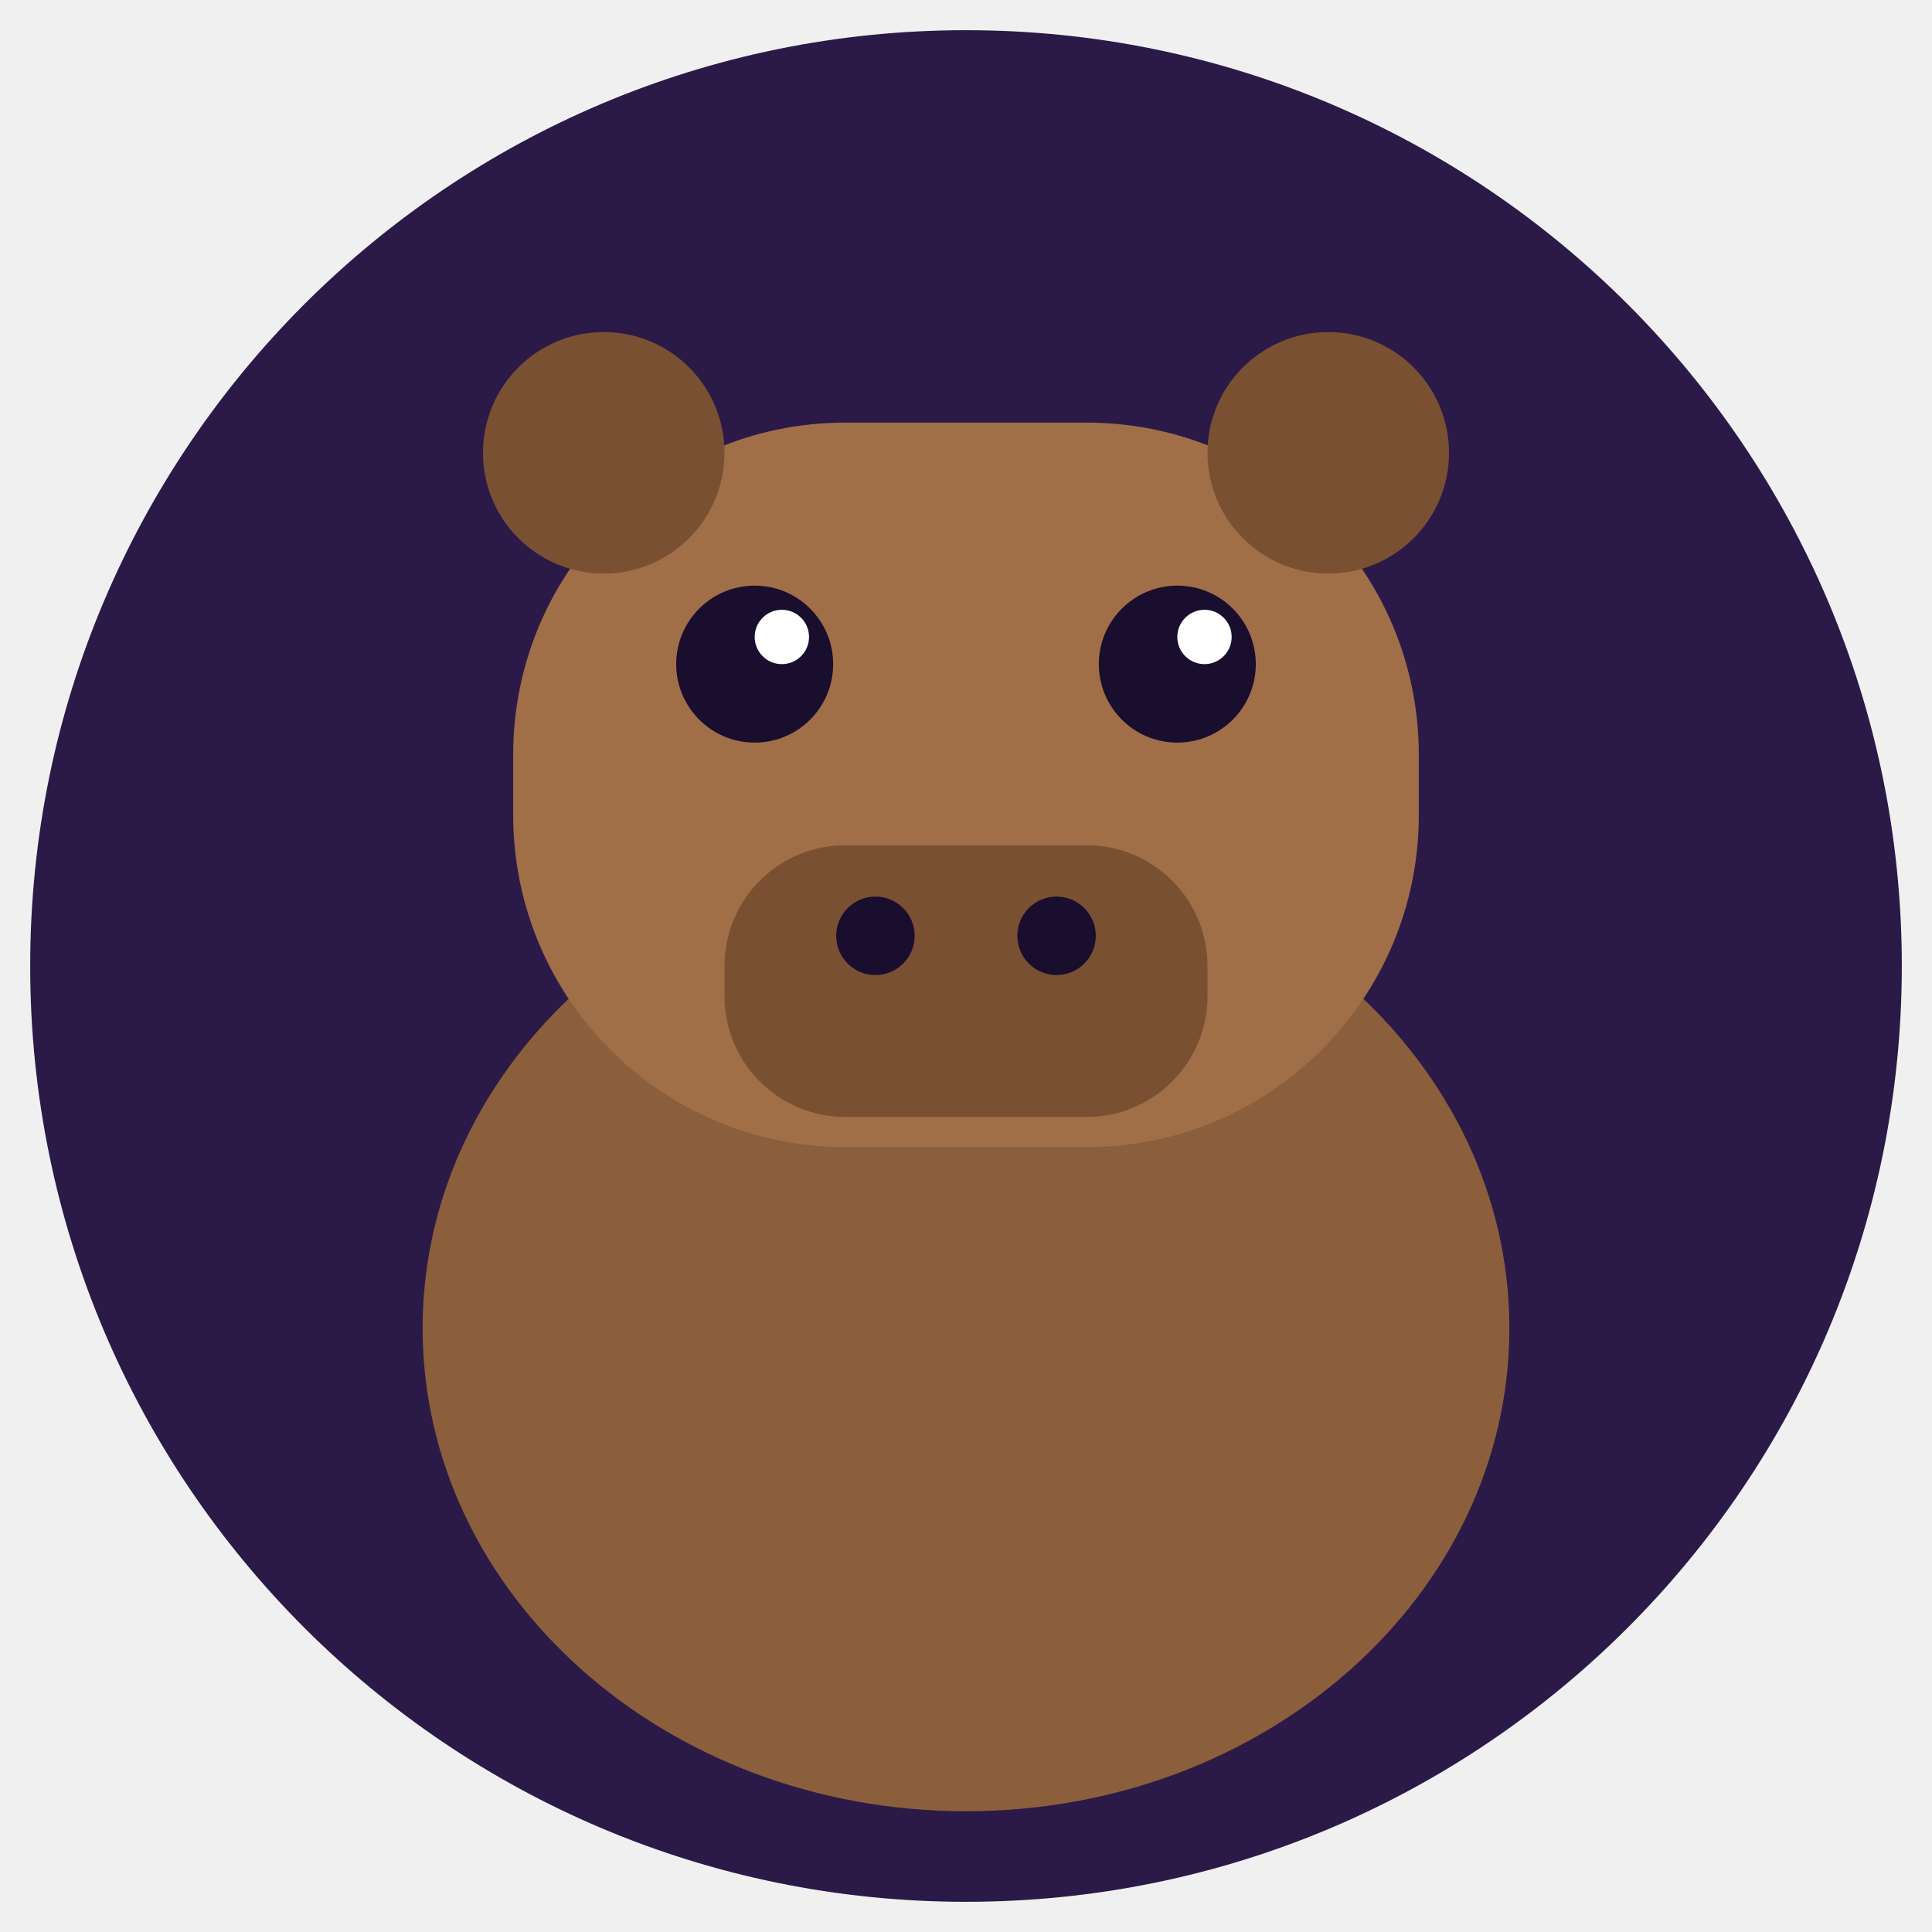
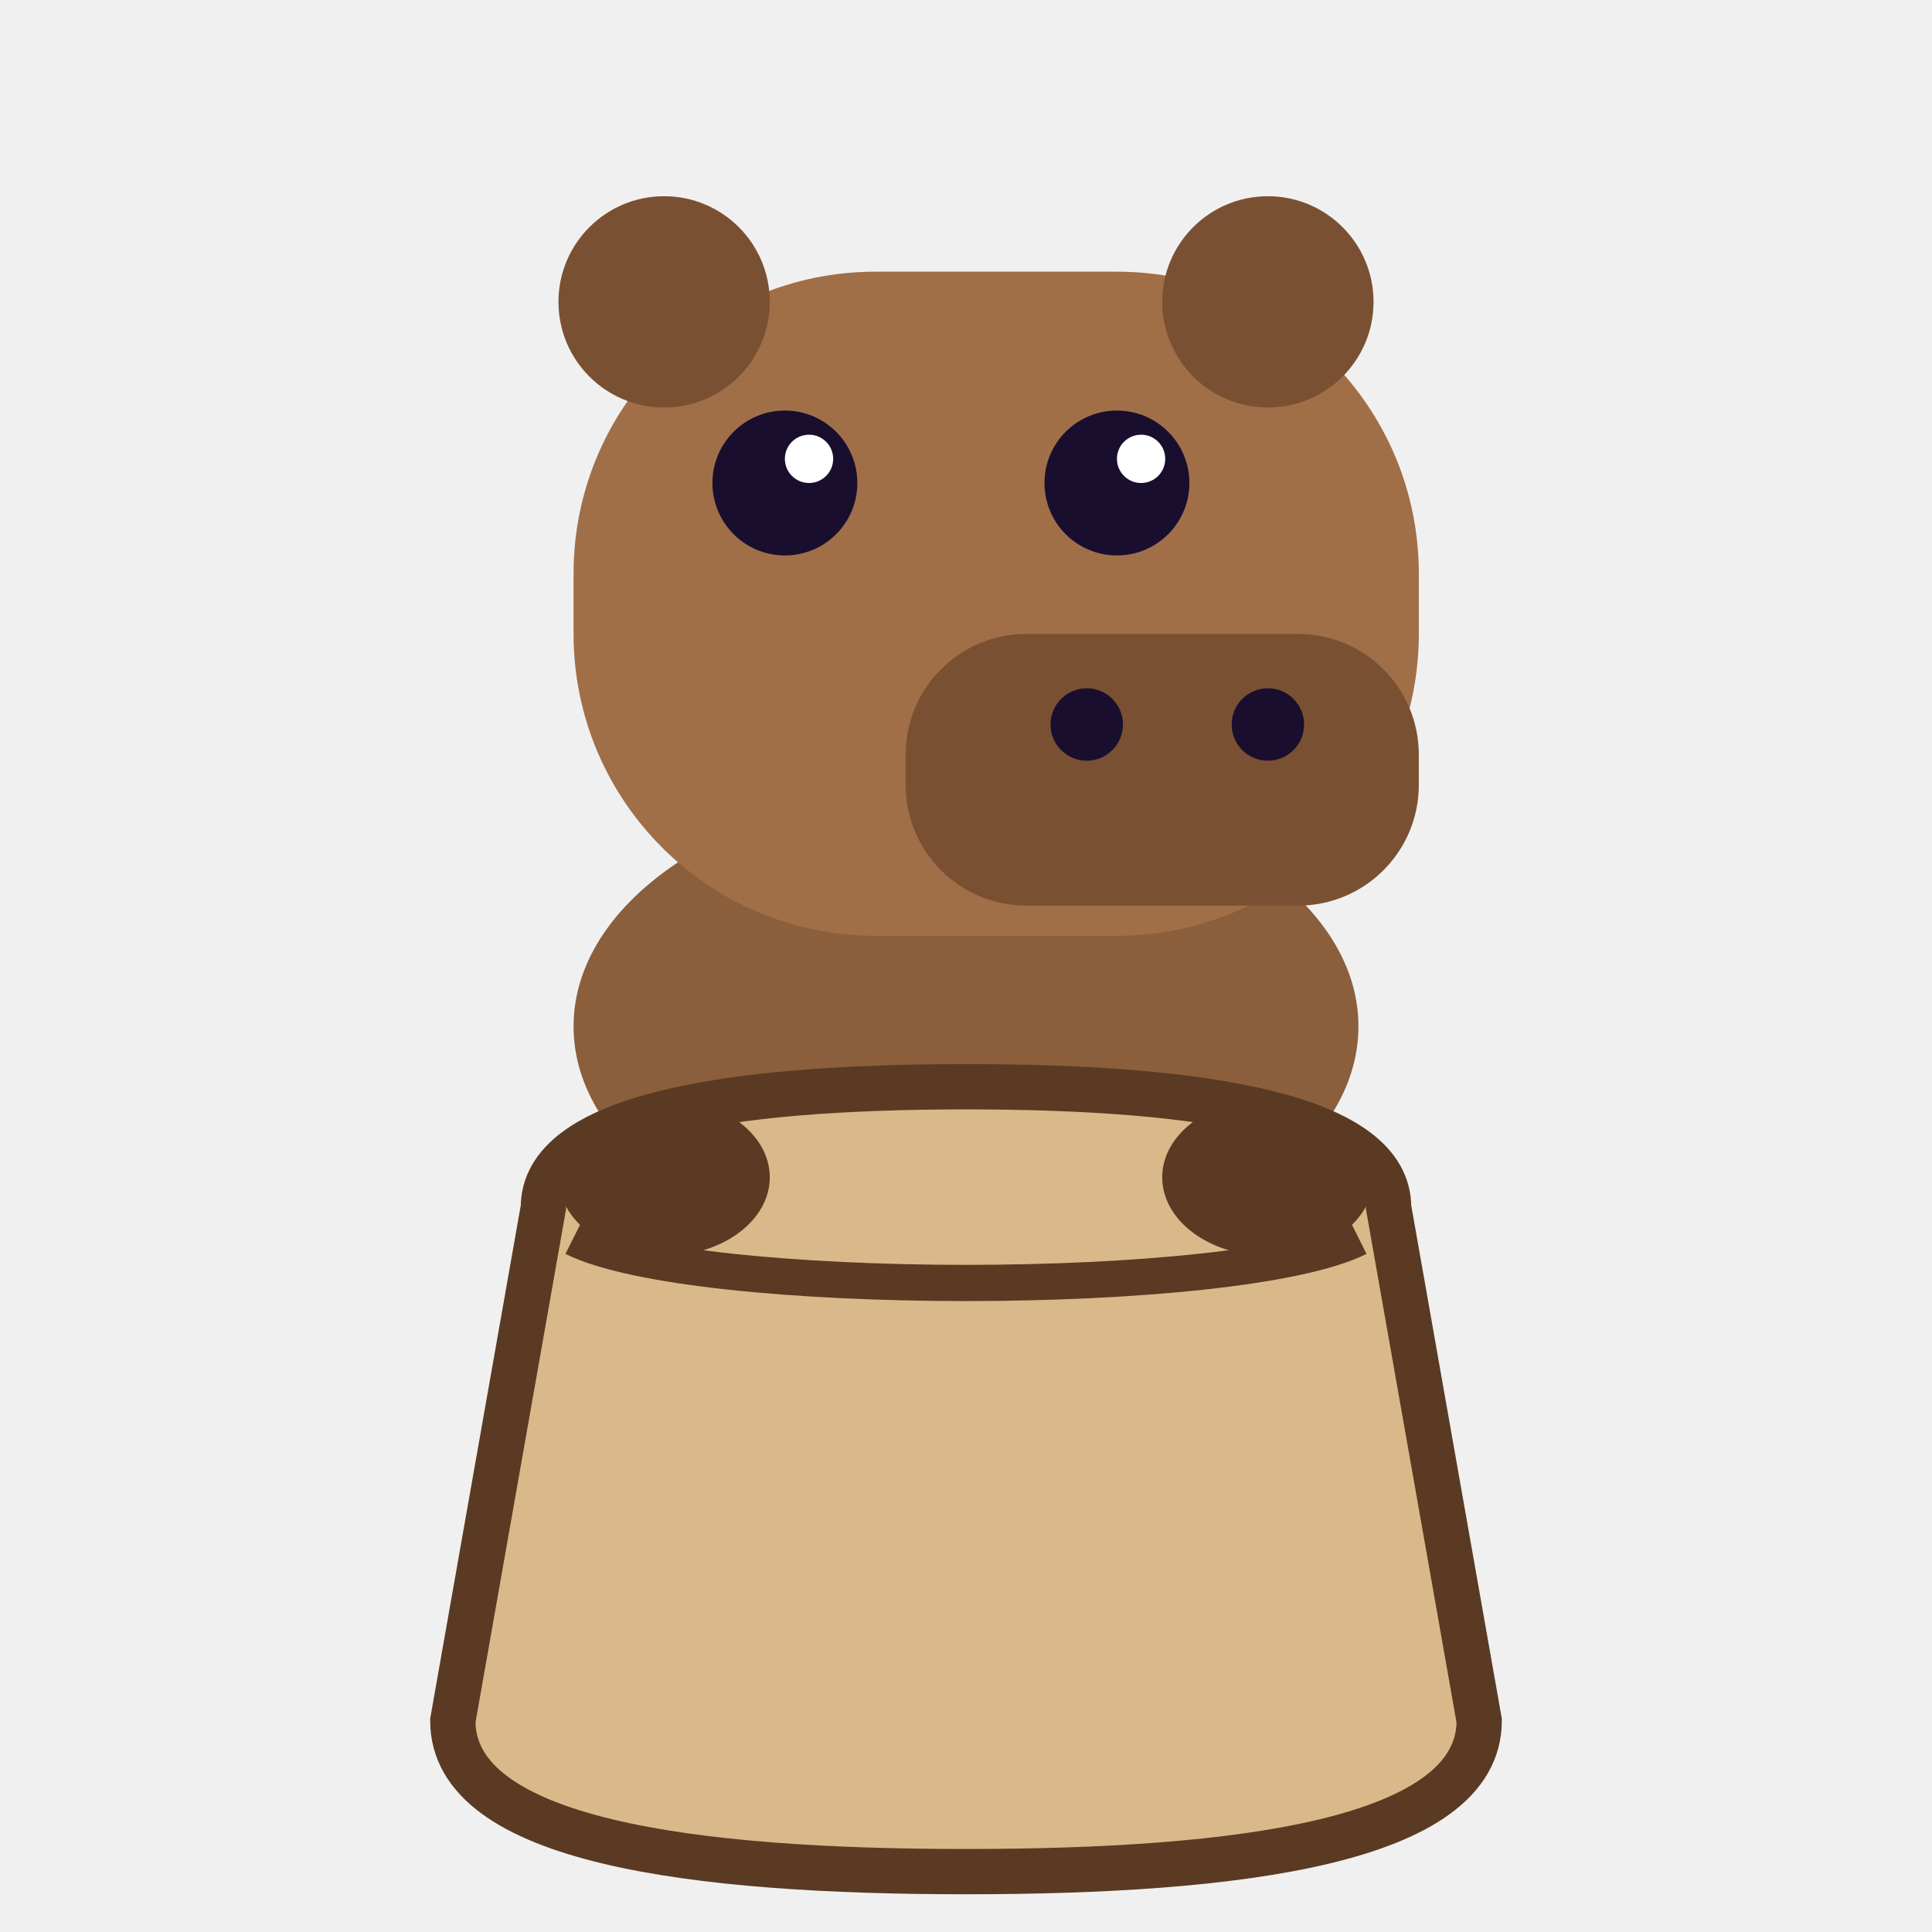
<svg xmlns="http://www.w3.org/2000/svg" viewBox="0 0 64 64" width="64" height="64">
-   <circle cx="32" cy="32" r="31" fill="#2B1A47" />
-   <ellipse cx="32" cy="44" rx="18" ry="16" fill="#8B5E3C" />
-   <rect x="17" y="14" width="30" height="24" rx="11" fill="#A06F48" />
-   <circle cx="20" cy="15" r="4" fill="#7A5032" />
-   <circle cx="44" cy="15" r="4" fill="#7A5032" />
-   <rect x="24" y="28" width="16" height="9" rx="4" fill="#7A5032" />
-   <circle cx="29" cy="31" r="1.3" fill="#1A0E2E" />
-   <circle cx="35" cy="31" r="1.3" fill="#1A0E2E" />
-   <circle cx="25" cy="22" r="2.6" fill="#1A0E2E" />
-   <circle cx="25.9" cy="21.1" r="0.9" fill="#fff" />
-   <circle cx="39" cy="22" r="2.6" fill="#1A0E2E" />
-   <circle cx="39.9" cy="21.1" r="0.9" fill="#fff" />
+   <ellipse cx="32" cy="34" rx="13" ry="8" fill="#8B5E3C" />
+   <rect x="19" y="9" width="28" height="22" rx="10" fill="#A06F48" />
+   <circle cx="22" cy="10" r="3.5" fill="#7A5032" />
+   <circle cx="42" cy="10" r="3.5" fill="#7A5032" />
+   <rect x="30" y="21" width="17" height="9" rx="4" fill="#7A5032" />
+   <circle cx="36" cy="24" r="1.2" fill="#1A0E2E" />
+   <circle cx="42" cy="24" r="1.2" fill="#1A0E2E" />
+   <circle cx="26" cy="16" r="2.4" fill="#1A0E2E" />
+   <circle cx="26.8" cy="15.2" r="0.8" fill="#fff" />
+   <circle cx="37" cy="16" r="2.4" fill="#1A0E2E" />
+   <circle cx="37.8" cy="15.2" r="0.8" fill="#fff" />
+   <path d="M18 40c0-3 6-4 14-4s14 1 14 4l3 17c0 4-8 5-17 5s-17-1-17-5z" fill="#D9B98A" stroke="#5A3A22" stroke-width="1.5" />
+   <path d="M19 41c4 2 22 2 26 0" stroke="#5A3A22" stroke-width="1.2" fill="none" />
+   <ellipse cx="22" cy="39" rx="3.5" ry="2.6" fill="#5A3A22" />
+   <ellipse cx="42" cy="39" rx="3.5" ry="2.6" fill="#5A3A22" />
</svg>
